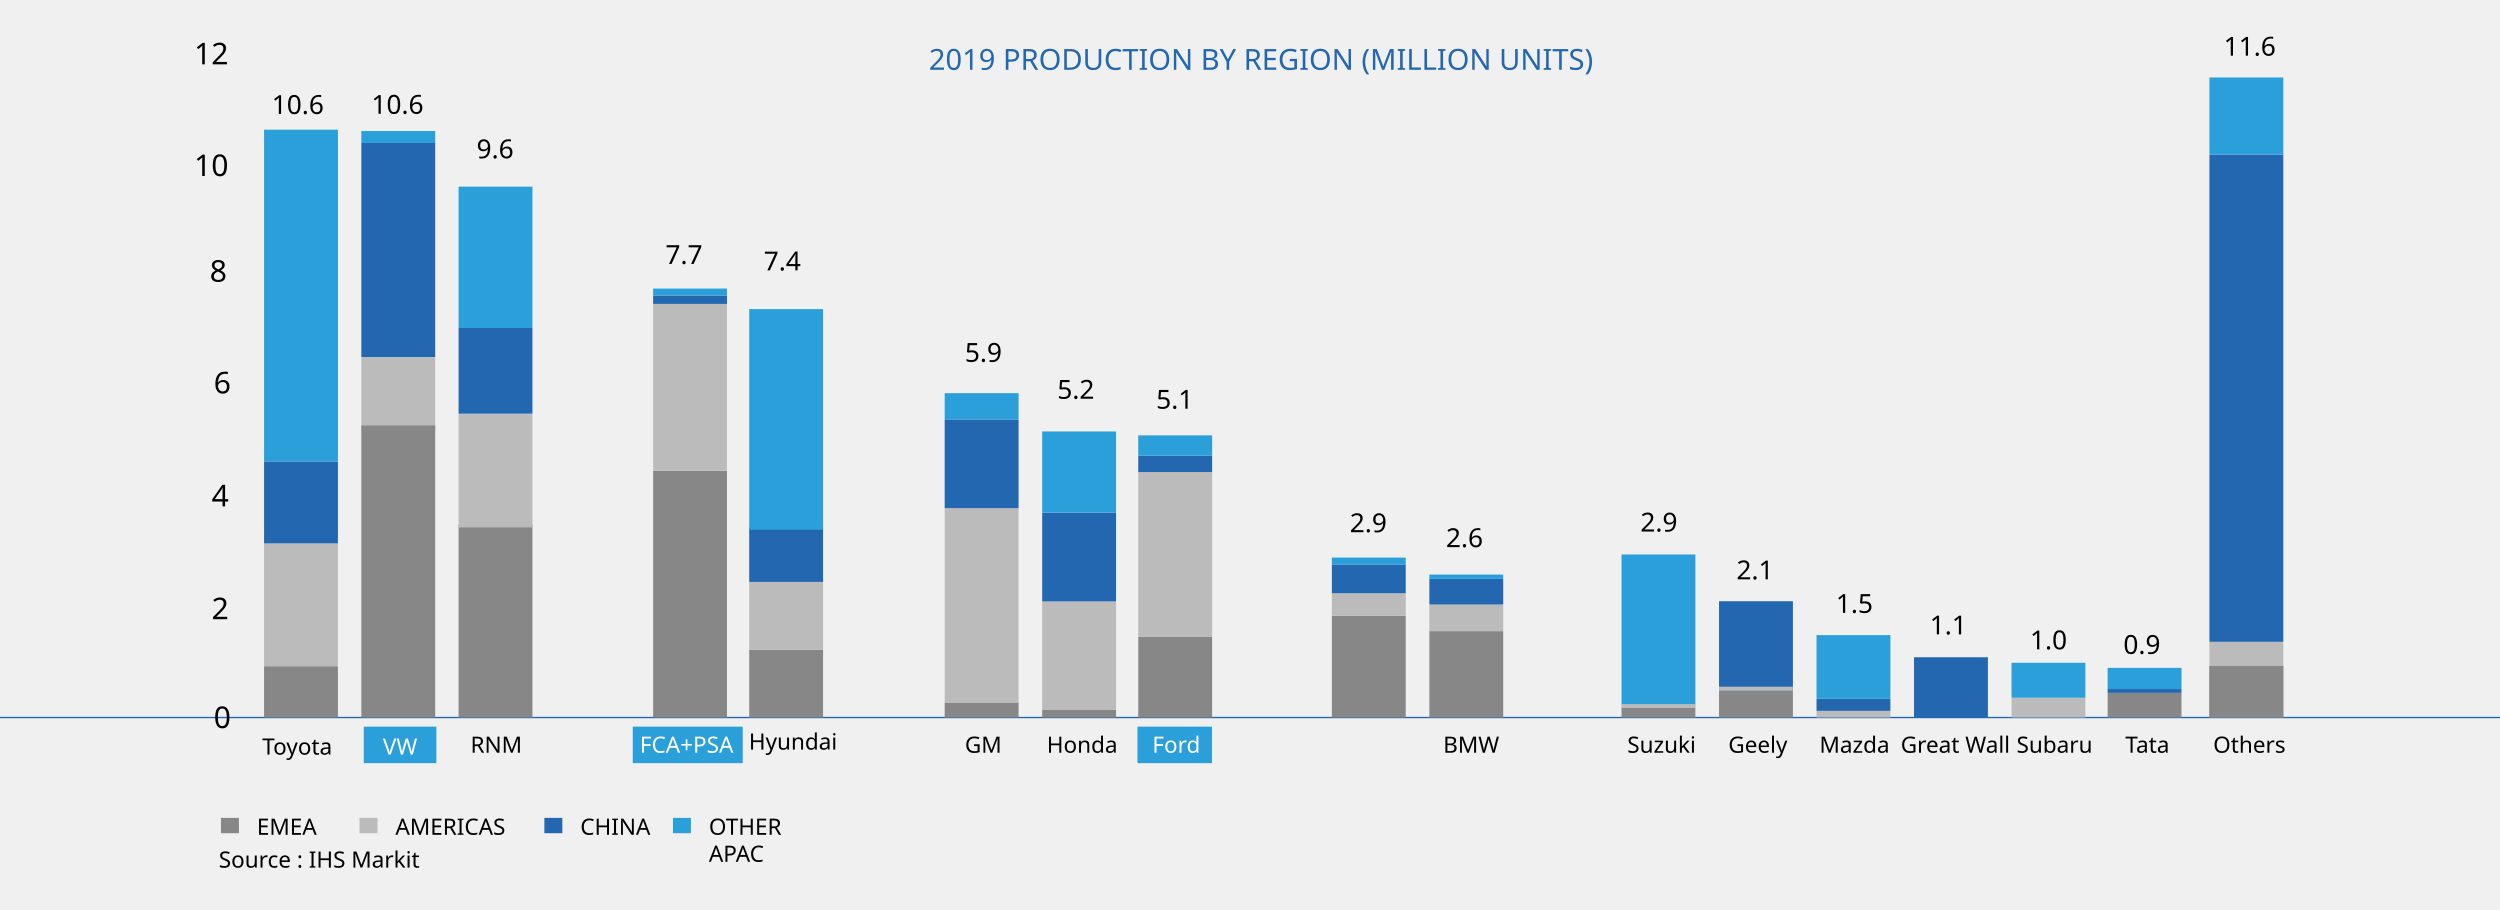
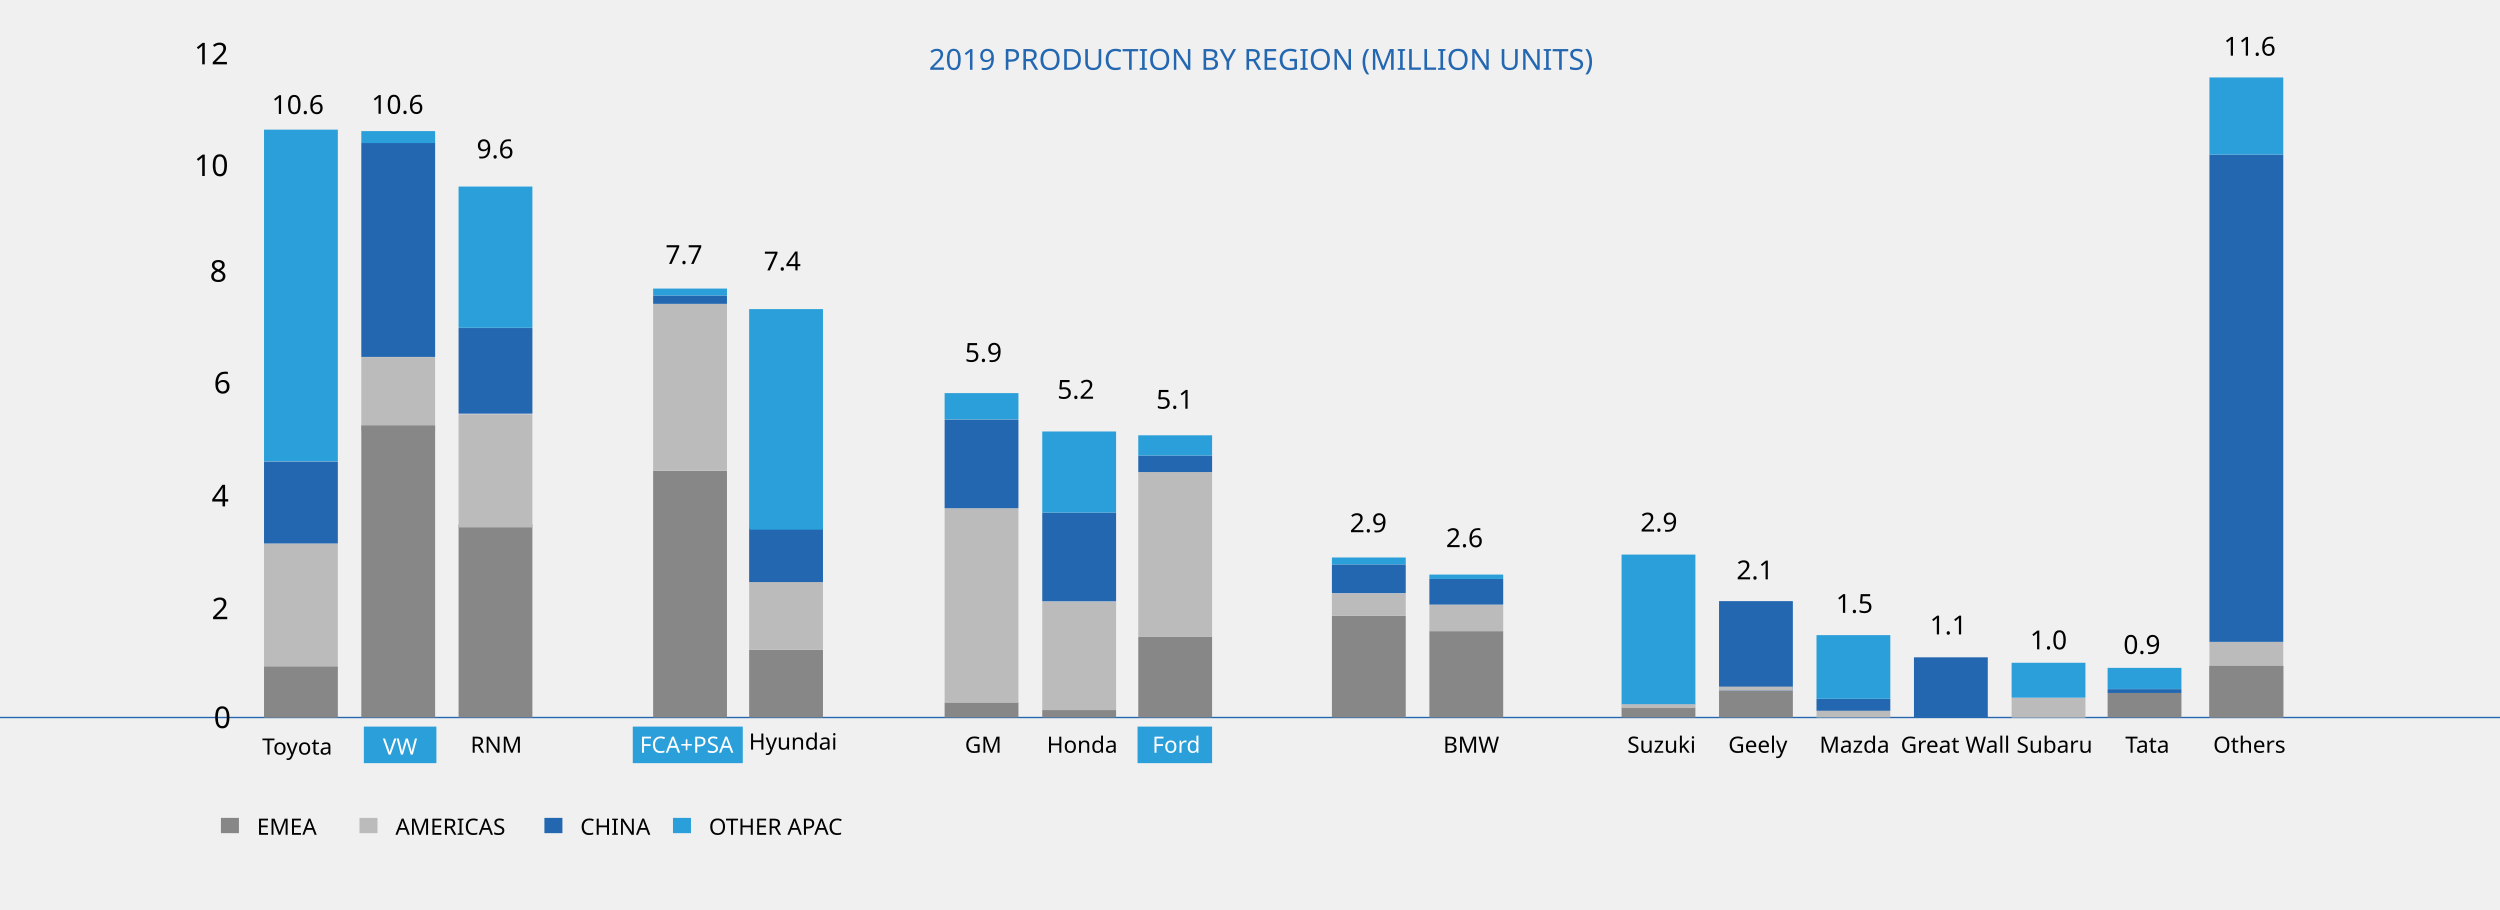
- <svg xmlns="http://www.w3.org/2000/svg" version="1.0" id="Layer_1" x="0px" y="0px" viewBox="0 0 1374.9 500" style="enable-background:new 0 0 1374.9 500;" xml:space="preserve">
+ <svg xmlns="http://www.w3.org/2000/svg" version="1.1" id="Layer_1" x="0px" y="0px" viewBox="0 0 1374.9 500" style="enable-background:new 0 0 1374.9 500;" xml:space="preserve">
  <style type="text/css">
	.st0{fill:#2A9FD9;}
	.st1{fill:none;stroke:#2367B1;stroke-width:0.75;stroke-miterlimit:10;}
	.st2{fill:#2367B1;}
	.st3{fill:#BBBBBB;}
	.st4{fill:#878787;}
	.st5{fill:none;}
	.st6{fill:#010101;}
	.st7{font-family:'Roboto-Light';}
	.st8{font-size:16.513px;}
	.st9{font-size:14.449px;}
	.st10{font-family:'Roboto-Regular';}
	.st11{font-size:12.385px;}
	.st12{fill:#FFFFFF;}
	.st13{font-family:'Roboto-Bold';}
	.st14{font-size:16px;}
</style>
  <g>
-     <rect x="200.05" y="399.63" class="st0" width="39.93" height="20.07" />
-     <rect x="348" y="399.63" class="st0" width="60.47" height="20.07" />
-     <rect x="625.56" y="399.63" class="st0" width="40.97" height="20.07" />
-     <line class="st1" x1="-1.28" y1="394.61" x2="1375.92" y2="394.61" />
-     <rect x="145.23" y="253.77" class="st2" width="40.62" height="45.2" />
-     <rect x="145.23" y="71.32" class="st0" width="40.62" height="182.45" />
-     <rect x="198.72" y="78.63" class="st2" width="40.62" height="117.74" />
-     <rect x="145.23" y="298.97" class="st3" width="40.62" height="67.49" />
-     <rect x="198.72" y="196.37" class="st3" width="40.62" height="40.62" />
-     <rect x="145.23" y="366.45" class="st4" width="40.62" height="28.16" />
-     <rect x="252.2" y="288.43" class="st4" width="40.62" height="106.18" />
-     <rect x="252.2" y="227.75" class="st3" width="40.62" height="62.33" />
-     <rect x="252.2" y="180.38" class="st2" width="40.62" height="47.15" />
-     <rect x="359.19" y="258.91" class="st4" width="40.62" height="135.7" />
-     <rect x="412.04" y="357.32" class="st4" width="40.62" height="37.29" />
-     <rect x="412.04" y="320.03" class="st3" width="40.62" height="37.29" />
-     <rect x="412.04" y="290.08" class="st2" width="40.62" height="29.95" />
-     <rect x="412.04" y="169.99" class="st0" width="40.62" height="121.35" />
-     <rect x="519.54" y="386.33" class="st4" width="40.62" height="8.28" />
-     <rect x="519.54" y="279.47" class="st3" width="40.62" height="106.86" />
-     <rect x="519.54" y="230.67" class="st2" width="40.62" height="48.8" />
-     <rect x="519.54" y="216.22" class="st0" width="40.62" height="14.45" />
-     <rect x="573.16" y="390.47" class="st4" width="40.62" height="4.14" />
-     <rect x="573.16" y="330.77" class="st3" width="40.62" height="59.7" />
-     <rect x="573.16" y="281.93" class="st2" width="40.62" height="48.84" />
-     <rect x="573.16" y="237.29" class="st0" width="40.62" height="44.64" />
-     <rect x="626" y="350.29" class="st4" width="40.62" height="44.32" />
-     <rect x="626" y="259.61" class="st3" width="40.62" height="90.68" />
-     <rect x="626" y="250.54" class="st2" width="40.62" height="9.07" />
-     <rect x="626" y="239.43" class="st0" width="40.62" height="11.11" />
-     <rect x="732.47" y="338.67" class="st4" width="40.62" height="55.94" />
-     <rect x="732.47" y="326.27" class="st3" width="40.62" height="12.4" />
-     <rect x="732.47" y="310.43" class="st2" width="40.62" height="15.84" />
-     <rect x="732.47" y="306.65" class="st0" width="40.62" height="3.78" />
-     <rect x="786.09" y="347.09" class="st4" width="40.62" height="47.52" />
-     <rect x="786.09" y="332.47" class="st3" width="40.62" height="14.62" />
-     <rect x="786.09" y="318.35" class="st2" width="40.62" height="14.12" />
-     <rect x="786.09" y="315.99" class="st0" width="40.62" height="2.36" />
-     <rect x="891.78" y="389.34" class="st4" width="40.62" height="5.27" />
-     <rect x="945.4" y="379.77" class="st4" width="40.62" height="14.84" />
-     <rect x="945.4" y="330.65" class="st2" width="40.62" height="49.12" />
-     <rect x="999.02" y="390.94" class="st3" width="40.62" height="3.67" />
-     <rect x="999.02" y="384.3" class="st2" width="40.62" height="6.64" />
-     <rect x="999.02" y="349.29" class="st0" width="40.62" height="35.01" />
-     <rect x="1052.64" y="361.47" class="st2" width="40.62" height="33.14" />
-     <rect x="1106.26" y="383.75" class="st3" width="40.62" height="10.86" />
-     <rect x="1106.26" y="364.49" class="st0" width="40.62" height="19.25" />
-     <rect x="1159.11" y="381.04" class="st4" width="40.62" height="13.56" />
-     <rect x="1215.1" y="366.21" class="st4" width="40.62" height="28.4" />
-     <rect x="1215.1" y="352.99" class="st3" width="40.62" height="13.22" />
-     <rect x="1215.1" y="84.98" class="st2" width="40.62" height="268" />
-     <rect x="1215.1" y="42.61" class="st0" width="40.62" height="42.37" />
-     <rect x="1215.1" y="366.21" class="st4" width="40.62" height="28.4" />
-     <rect x="1159.11" y="378.95" class="st2" width="40.62" height="2.1" />
-     <rect x="1159.11" y="367.3" class="st0" width="40.62" height="11.65" />
-     <rect x="198.72" y="234" class="st4" width="40.62" height="160.61" />
-     <rect x="198.72" y="72.05" class="st0" width="40.62" height="6.58" />
-     <rect x="252.2" y="102.64" class="st0" width="40.62" height="77.74" />
-     <rect x="359.19" y="167.13" class="st3" width="40.62" height="91.79" />
-     <rect x="359.19" y="162.51" class="st2" width="40.62" height="4.62" />
-     <rect x="359.19" y="158.7" class="st0" width="40.62" height="3.8" />
-     <rect x="891.78" y="388.53" class="st3" width="40.62" height="0.81" />
-     <rect x="891.78" y="304.95" class="st0" width="40.62" height="82.63" />
-     <rect x="891.78" y="387.27" class="st3" width="40.62" height="2.07" />
-     <rect x="945.4" y="377.65" class="st3" width="40.62" height="2.12" />
-     <rect x="106.76" y="22.99" class="st5" width="27.5" height="26.72" />
+     <rect x="200.1" y="399.6" class="st0" width="39.9" height="20.1" />
+     <rect x="348" y="399.6" class="st0" width="60.5" height="20.1" />
+     <rect x="625.6" y="399.6" class="st0" width="41" height="20.1" />
+     <line class="st1" x1="-1.3" y1="394.6" x2="1375.9" y2="394.6" />
+     <rect x="145.2" y="253.8" class="st2" width="40.6" height="45.2" />
+     <rect x="145.2" y="71.3" class="st0" width="40.6" height="182.4" />
+     <rect x="198.7" y="78.6" class="st2" width="40.6" height="117.7" />
+     <rect x="145.2" y="299" class="st3" width="40.6" height="67.5" />
+     <rect x="198.7" y="196.4" class="st3" width="40.6" height="40.6" />
+     <rect x="145.2" y="366.5" class="st4" width="40.6" height="28.2" />
+     <rect x="252.2" y="288.4" class="st4" width="40.6" height="106.2" />
+     <rect x="252.2" y="227.8" class="st3" width="40.6" height="62.3" />
+     <rect x="252.2" y="180.4" class="st2" width="40.6" height="47.1" />
+     <rect x="359.2" y="258.9" class="st4" width="40.6" height="135.7" />
+     <rect x="412" y="357.3" class="st4" width="40.6" height="37.3" />
+     <rect x="412" y="320" class="st3" width="40.6" height="37.3" />
+     <rect x="412" y="290.1" class="st2" width="40.6" height="30" />
+     <rect x="412" y="170" class="st0" width="40.6" height="121.3" />
+     <rect x="519.5" y="386.3" class="st4" width="40.6" height="8.3" />
+     <rect x="519.5" y="279.5" class="st3" width="40.6" height="106.9" />
+     <rect x="519.5" y="230.7" class="st2" width="40.6" height="48.8" />
+     <rect x="519.5" y="216.2" class="st0" width="40.6" height="14.4" />
+     <rect x="573.2" y="390.5" class="st4" width="40.6" height="4.1" />
+     <rect x="573.2" y="330.8" class="st3" width="40.6" height="59.7" />
+     <rect x="573.2" y="281.9" class="st2" width="40.6" height="48.8" />
+     <rect x="573.2" y="237.3" class="st0" width="40.6" height="44.6" />
+     <rect x="626" y="350.3" class="st4" width="40.6" height="44.3" />
+     <rect x="626" y="259.6" class="st3" width="40.6" height="90.7" />
+     <rect x="626" y="250.5" class="st2" width="40.6" height="9.1" />
+     <rect x="626" y="239.4" class="st0" width="40.6" height="11.1" />
+     <rect x="732.5" y="338.7" class="st4" width="40.6" height="55.9" />
+     <rect x="732.5" y="326.3" class="st3" width="40.6" height="12.4" />
+     <rect x="732.5" y="310.4" class="st2" width="40.6" height="15.8" />
+     <rect x="732.5" y="306.6" class="st0" width="40.6" height="3.8" />
+     <rect x="786.1" y="347.1" class="st4" width="40.6" height="47.5" />
+     <rect x="786.1" y="332.5" class="st3" width="40.6" height="14.6" />
+     <rect x="786.1" y="318.4" class="st2" width="40.6" height="14.1" />
+     <rect x="786.1" y="316" class="st0" width="40.6" height="2.4" />
+     <rect x="891.8" y="389.3" class="st4" width="40.6" height="5.3" />
+     <rect x="945.4" y="379.8" class="st4" width="40.6" height="14.8" />
+     <rect x="945.4" y="330.6" class="st2" width="40.6" height="49.1" />
+     <rect x="999" y="390.9" class="st3" width="40.6" height="3.7" />
+     <rect x="999" y="384.3" class="st2" width="40.6" height="6.6" />
+     <rect x="999" y="349.3" class="st0" width="40.6" height="35" />
+     <rect x="1052.6" y="361.5" class="st2" width="40.6" height="33.1" />
+     <rect x="1106.3" y="383.8" class="st3" width="40.6" height="10.9" />
+     <rect x="1106.3" y="364.5" class="st0" width="40.6" height="19.2" />
+     <rect x="1159.1" y="381" class="st4" width="40.6" height="13.6" />
+     <rect x="1215.1" y="366.2" class="st4" width="40.6" height="28.4" />
+     <rect x="1215.1" y="353" class="st3" width="40.6" height="13.2" />
+     <rect x="1215.1" y="85" class="st2" width="40.6" height="268" />
+     <rect x="1215.1" y="42.6" class="st0" width="40.6" height="42.4" />
+     <rect x="1215.1" y="366.2" class="st4" width="40.6" height="28.4" />
+     <rect x="1159.1" y="379" class="st2" width="40.6" height="2.1" />
+     <rect x="1159.1" y="367.3" class="st0" width="40.6" height="11.6" />
+     <rect x="198.7" y="234" class="st4" width="40.6" height="160.6" />
+     <rect x="198.7" y="72.1" class="st0" width="40.6" height="6.6" />
+     <rect x="252.2" y="102.6" class="st0" width="40.6" height="77.7" />
+     <rect x="359.2" y="167.1" class="st3" width="40.6" height="91.8" />
+     <rect x="359.2" y="162.5" class="st2" width="40.6" height="4.6" />
+     <rect x="359.2" y="158.7" class="st0" width="40.6" height="3.8" />
+     <rect x="891.8" y="388.5" class="st3" width="40.6" height="0.8" />
+     <rect x="891.8" y="305" class="st0" width="40.6" height="82.6" />
+     <rect x="891.8" y="387.3" class="st3" width="40.6" height="2.1" />
+     <rect x="945.4" y="377.6" class="st3" width="40.6" height="2.1" />
+     <rect x="106.8" y="23" class="st5" width="27.5" height="26.7" />
    <text transform="matrix(1 0 0 1 106.7622 35.3779)" class="st6 st7 st8">12</text>
-     <rect x="106.76" y="84.43" class="st5" width="27.5" height="26.72" />
+     <rect x="106.8" y="84.4" class="st5" width="27.5" height="26.7" />
    <text transform="matrix(1 0 0 1 106.7622 96.8096)" class="st6 st7 st8">10</text>
-     <rect x="106.76" y="142.54" class="st5" width="27.5" height="26.72" />
+     <rect x="106.8" y="142.5" class="st5" width="27.5" height="26.7" />
    <text transform="matrix(1 0 0 1 106.7622 154.9277)" class="st6 st7 st8">  8</text>
-     <rect x="108.96" y="203.96" class="st5" width="27.5" height="26.72" />
+     <rect x="109" y="204" class="st5" width="27.5" height="26.7" />
    <text transform="matrix(1 0 0 1 108.9565 216.3398)" class="st6 st7 st8">  6</text>
-     <rect x="107.79" y="266.11" class="st5" width="27.5" height="26.72" />
+     <rect x="107.8" y="266.1" class="st5" width="27.5" height="26.7" />
    <text transform="matrix(1 0 0 1 107.7949 278.4941)" class="st6 st7 st8">  4</text>
-     <rect x="107.79" y="328.16" class="st5" width="27.5" height="26.72" />
+     <rect x="107.8" y="328.2" class="st5" width="27.5" height="26.7" />
    <text transform="matrix(1 0 0 1 107.7949 340.5449)" class="st6 st7 st8">  2</text>
-     <rect x="108.96" y="388.01" class="st5" width="27.5" height="26.72" />
+     <rect x="109" y="388" class="st5" width="27.5" height="26.7" />
    <text transform="matrix(1 0 0 1 108.9565 400.3955)" class="st6 st7 st8">  0</text>
-     <rect x="149.45" y="51.84" class="st5" width="37.36" height="16.42" />
+     <rect x="149.4" y="51.8" class="st5" width="37.4" height="16.4" />
    <text transform="matrix(1 0 0 1 149.4497 62.6768)" class="st6 st7 st9">10.6</text>
-     <rect x="204.27" y="51.75" class="st5" width="37.36" height="16.42" />
+     <rect x="204.3" y="51.8" class="st5" width="37.4" height="16.4" />
    <text transform="matrix(1 0 0 1 204.272 62.5879)" class="st6 st7 st9">10.6</text>
-     <rect x="262.09" y="76.21" class="st5" width="37.36" height="16.42" />
+     <rect x="262.1" y="76.2" class="st5" width="37.4" height="16.4" />
    <text transform="matrix(1 0 0 1 262.0928 87.0508)" class="st6 st7 st9">9.6</text>
-     <rect x="365.97" y="134.33" class="st5" width="37.36" height="16.42" />
+     <rect x="366" y="134.3" class="st5" width="37.4" height="16.4" />
    <text transform="matrix(1 0 0 1 365.9717 145.168)" class="st6 st7 st9">7.7</text>
-     <rect x="420.03" y="137.87" class="st5" width="37.36" height="16.42" />
+     <rect x="420" y="137.9" class="st5" width="37.4" height="16.4" />
    <text transform="matrix(1 0 0 1 420.0264 148.71)" class="st6 st7 st9">7.4</text>
-     <rect x="530.64" y="188.15" class="st5" width="37.36" height="16.42" />
+     <rect x="530.6" y="188.1" class="st5" width="37.4" height="16.4" />
    <text transform="matrix(1 0 0 1 530.6396 198.9912)" class="st6 st7 st9">5.9</text>
-     <rect x="581.48" y="208.47" class="st5" width="37.36" height="16.42" />
+     <rect x="581.5" y="208.5" class="st5" width="37.4" height="16.4" />
    <text transform="matrix(1 0 0 1 581.4775 219.3018)" class="st6 st7 st9">5.2</text>
-     <rect x="635.87" y="213.94" class="st5" width="37.36" height="16.42" />
+     <rect x="635.9" y="213.9" class="st5" width="37.4" height="16.4" />
    <text transform="matrix(1 0 0 1 635.8662 224.7744)" class="st6 st7 st9">5.1</text>
-     <rect x="742.32" y="281.87" class="st5" width="37.36" height="16.42" />
+     <rect x="742.3" y="281.9" class="st5" width="37.4" height="16.4" />
    <text transform="matrix(1 0 0 1 742.3193 292.7021)" class="st6 st7 st9">2.9</text>
-     <rect x="795.21" y="290.08" class="st5" width="37.36" height="16.42" />
+     <rect x="795.2" y="290.1" class="st5" width="37.4" height="16.4" />
    <text transform="matrix(1 0 0 1 795.2051 300.9141)" class="st6 st7 st9">2.6</text>
-     <rect x="902.13" y="281.5" class="st5" width="37.36" height="16.42" />
+     <rect x="902.1" y="281.5" class="st5" width="37.4" height="16.4" />
    <text transform="matrix(1 0 0 1 902.1328 292.3379)" class="st6 st7 st9">2.9</text>
-     <rect x="954.97" y="307.78" class="st5" width="37.36" height="16.42" />
+     <rect x="955" y="307.8" class="st5" width="37.4" height="16.4" />
    <text transform="matrix(1 0 0 1 954.9727 318.6162)" class="st6 st7 st9">2.1</text>
-     <rect x="1009.65" y="326.22" class="st5" width="37.36" height="16.42" />
+     <rect x="1009.7" y="326.2" class="st5" width="37.4" height="16.4" />
    <text transform="matrix(1 0 0 1 1009.648 337.0605)" class="st6 st7 st9">1.5</text>
-     <rect x="1061.28" y="338.06" class="st5" width="37.36" height="16.42" />
+     <rect x="1061.3" y="338.1" class="st5" width="37.4" height="16.4" />
    <text transform="matrix(1 0 0 1 1061.282 348.8916)" class="st6 st7 st9">1.1</text>
-     <rect x="1116.41" y="346.27" class="st5" width="37.36" height="16.42" />
+     <rect x="1116.4" y="346.3" class="st5" width="37.4" height="16.4" />
    <text transform="matrix(1 0 0 1 1116.408 357.1035)" class="st6 st7 st9">1.0</text>
-     <rect x="1167.77" y="348.78" class="st5" width="37.36" height="16.42" />
+     <rect x="1167.8" y="348.8" class="st5" width="37.4" height="16.4" />
    <text transform="matrix(1 0 0 1 1167.774 359.6201)" class="st6 st7 st9">0.9</text>
-     <rect x="1222.93" y="19.78" class="st5" width="37.36" height="16.42" />
+     <rect x="1222.9" y="19.8" class="st5" width="37.4" height="16.4" />
    <text transform="matrix(1 0 0 1 1222.927 30.6162)" class="st6 st7 st9">11.6</text>
-     <rect x="144.2" y="405.71" class="st5" width="51.6" height="31.42" />
+     <rect x="144.2" y="405.7" class="st5" width="51.6" height="31.4" />
    <text transform="matrix(1 0 0 1 144.1992 415.002)" class="st6 st10 st11">Toyota</text>
-     <rect x="210.56" y="405.71" class="st5" width="43.93" height="31.42" />
+     <rect x="210.6" y="405.7" class="st5" width="43.9" height="31.4" />
    <text transform="matrix(1 0 0 1 210.564 415.002)" class="st12 st10 st11">VW</text>
-     <rect x="258.76" y="404.69" class="st5" width="43.93" height="31.42" />
+     <rect x="258.8" y="404.7" class="st5" width="43.9" height="31.4" />
    <text transform="matrix(1 0 0 1 258.7612 413.9834)" class="st6 st10 st11">RNM</text>
-     <rect x="351.88" y="404.69" class="st5" width="55.95" height="31.42" />
+     <rect x="351.9" y="404.7" class="st5" width="56" height="31.4" />
    <text transform="matrix(1 0 0 1 351.8828 413.9834)" class="st12 st10 st11">FCA+PSA</text>
-     <rect x="411.85" y="402.97" class="st5" width="55.95" height="31.42" />
+     <rect x="411.9" y="403" class="st5" width="56" height="31.4" />
    <text transform="matrix(1 0 0 1 411.8496 412.2627)" class="st6 st10 st11">Hyundai</text>
-     <rect x="530.64" y="404.69" class="st5" width="27.98" height="31.42" />
+     <rect x="530.6" y="404.7" class="st5" width="28" height="31.4" />
    <text transform="matrix(1 0 0 1 530.6396 413.9834)" class="st6 st10 st11">GM</text>
-     <rect x="575.71" y="404.69" class="st5" width="38.07" height="31.42" />
+     <rect x="575.7" y="404.7" class="st5" width="38.1" height="31.4" />
    <text transform="matrix(1 0 0 1 575.7129 413.9834)" class="st6 st10 st11">Honda</text>
-     <rect x="633.72" y="404.69" class="st5" width="38.07" height="31.42" />
+     <rect x="633.7" y="404.7" class="st5" width="38.1" height="31.4" />
    <text transform="matrix(1 0 0 1 633.7178 413.9834)" class="st12 st10 st11">Ford</text>
-     <rect x="786.09" y="404.69" class="st5" width="44.74" height="31.42" />
+     <rect x="786.1" y="404.7" class="st5" width="44.7" height="31.4" />
    <text transform="matrix(1 0 0 1 793.7046 413.9834)" class="st6 st10 st11">BMW</text>
-     <rect x="890.76" y="404.69" class="st5" width="44.74" height="31.42" />
+     <rect x="890.8" y="404.7" class="st5" width="44.7" height="31.4" />
    <text transform="matrix(1 0 0 1 894.9165 413.9834)" class="st6 st10 st11">Suzuki</text>
-     <rect x="943.34" y="404.69" class="st5" width="44.74" height="31.42" />
+     <rect x="943.3" y="404.7" class="st5" width="44.7" height="31.4" />
    <text transform="matrix(1 0 0 1 950.5 413.9834)" class="st6 st10 st11">Geely</text>
-     <rect x="996.96" y="404.69" class="st5" width="44.74" height="31.42" />
+     <rect x="997" y="404.7" class="st5" width="44.7" height="31.4" />
    <text transform="matrix(1 0 0 1 1000.629 413.9834)" class="st6 st10 st11">Mazda</text>
-     <rect x="1044.93" y="404.69" class="st5" width="57.55" height="31.42" />
+     <rect x="1044.9" y="404.7" class="st5" width="57.6" height="31.4" />
    <text transform="matrix(1 0 0 1 1045.313 413.9834)" class="st6 st10 st11">Great Wall</text>
-     <rect x="1099.68" y="404.69" class="st5" width="57.55" height="31.42" />
+     <rect x="1099.7" y="404.7" class="st5" width="57.6" height="31.4" />
    <text transform="matrix(1 0 0 1 1109.01 413.9834)" class="st6 st10 st11">Subaru</text>
-     <rect x="1152.52" y="404.69" class="st5" width="57.55" height="31.42" />
+     <rect x="1152.5" y="404.7" class="st5" width="57.6" height="31.4" />
    <text transform="matrix(1 0 0 1 1168.84 413.9834)" class="st6 st10 st11">Tata</text>
-     <rect x="1206.64" y="404.69" class="st5" width="57.55" height="31.42" />
+     <rect x="1206.6" y="404.7" class="st5" width="57.6" height="31.4" />
    <text transform="matrix(1 0 0 1 1217.155 413.9834)" class="st6 st10 st11">Others</text>
-     <rect x="121.51" y="449.8" class="st4" width="9.88" height="8.43" />
-     <rect x="141.26" y="449.8" class="st5" width="74.3" height="31.42" />
+     <rect x="121.5" y="449.8" class="st4" width="9.9" height="8.4" />
+     <rect x="141.3" y="449.8" class="st5" width="74.3" height="31.4" />
    <text transform="matrix(1 0 0 1 141.2593 459.0908)" class="st6 st10 st11">EMEA</text>
-     <rect x="197.72" y="449.8" class="st3" width="9.88" height="8.43" />
-     <rect x="299.38" y="449.8" class="st2" width="9.88" height="8.43" />
-     <rect x="319.14" y="449.8" class="st5" width="74.3" height="31.42" />
+     <rect x="197.7" y="449.8" class="st3" width="9.9" height="8.4" />
+     <rect x="299.4" y="449.8" class="st2" width="9.9" height="8.4" />
+     <rect x="319.1" y="449.8" class="st5" width="74.3" height="31.4" />
    <text transform="matrix(1 0 0 1 319.1362 459.0908)" class="st6 st10 st11">CHINA</text>
-     <rect x="370.1" y="449.8" class="st0" width="9.88" height="8.43" />
-     <rect x="389.85" y="449.8" class="st5" width="74.3" height="31.42" />
-     <text transform="matrix(1 0 0 1 389.8486 459.0908)">
-       <tspan x="0" y="0" class="st6 st10 st11">OTHER </tspan>
-       <tspan x="0" y="14.86" class="st6 st10 st11">APAC</tspan>
-     </text>
-     <rect x="217.47" y="449.8" class="st5" width="74.3" height="31.42" />
+     <rect x="370.1" y="449.8" class="st0" width="9.9" height="8.4" />
+     <rect x="389.9" y="449.8" class="st5" width="74.3" height="31.4" />
+     <text transform="matrix(1 0 0 1 389.8486 459.0908)" class="st6 st10 st11">OTHER APAC </text>
+     <rect x="217.5" y="449.8" class="st5" width="74.3" height="31.4" />
    <text transform="matrix(1 0 0 1 217.4678 459.0908)" class="st6 st10 st11">AMERICAS</text>
-     <rect x="120.3" y="467.87" class="st5" width="244.38" height="84.49" />
-     <text transform="matrix(1 0 0 1 120.2983 477.1592)" class="st6 st10 st11">Source : IHS Markit</text>
+     <rect x="120.3" y="467.9" class="st5" width="244.4" height="84.5" />
    <text transform="matrix(1 0 0 1 510.8332 38.4014)" class="st2 st13 st14">2019 PRODUCTION BY REGION (MILLION UNITS)</text>
  </g>
</svg>
